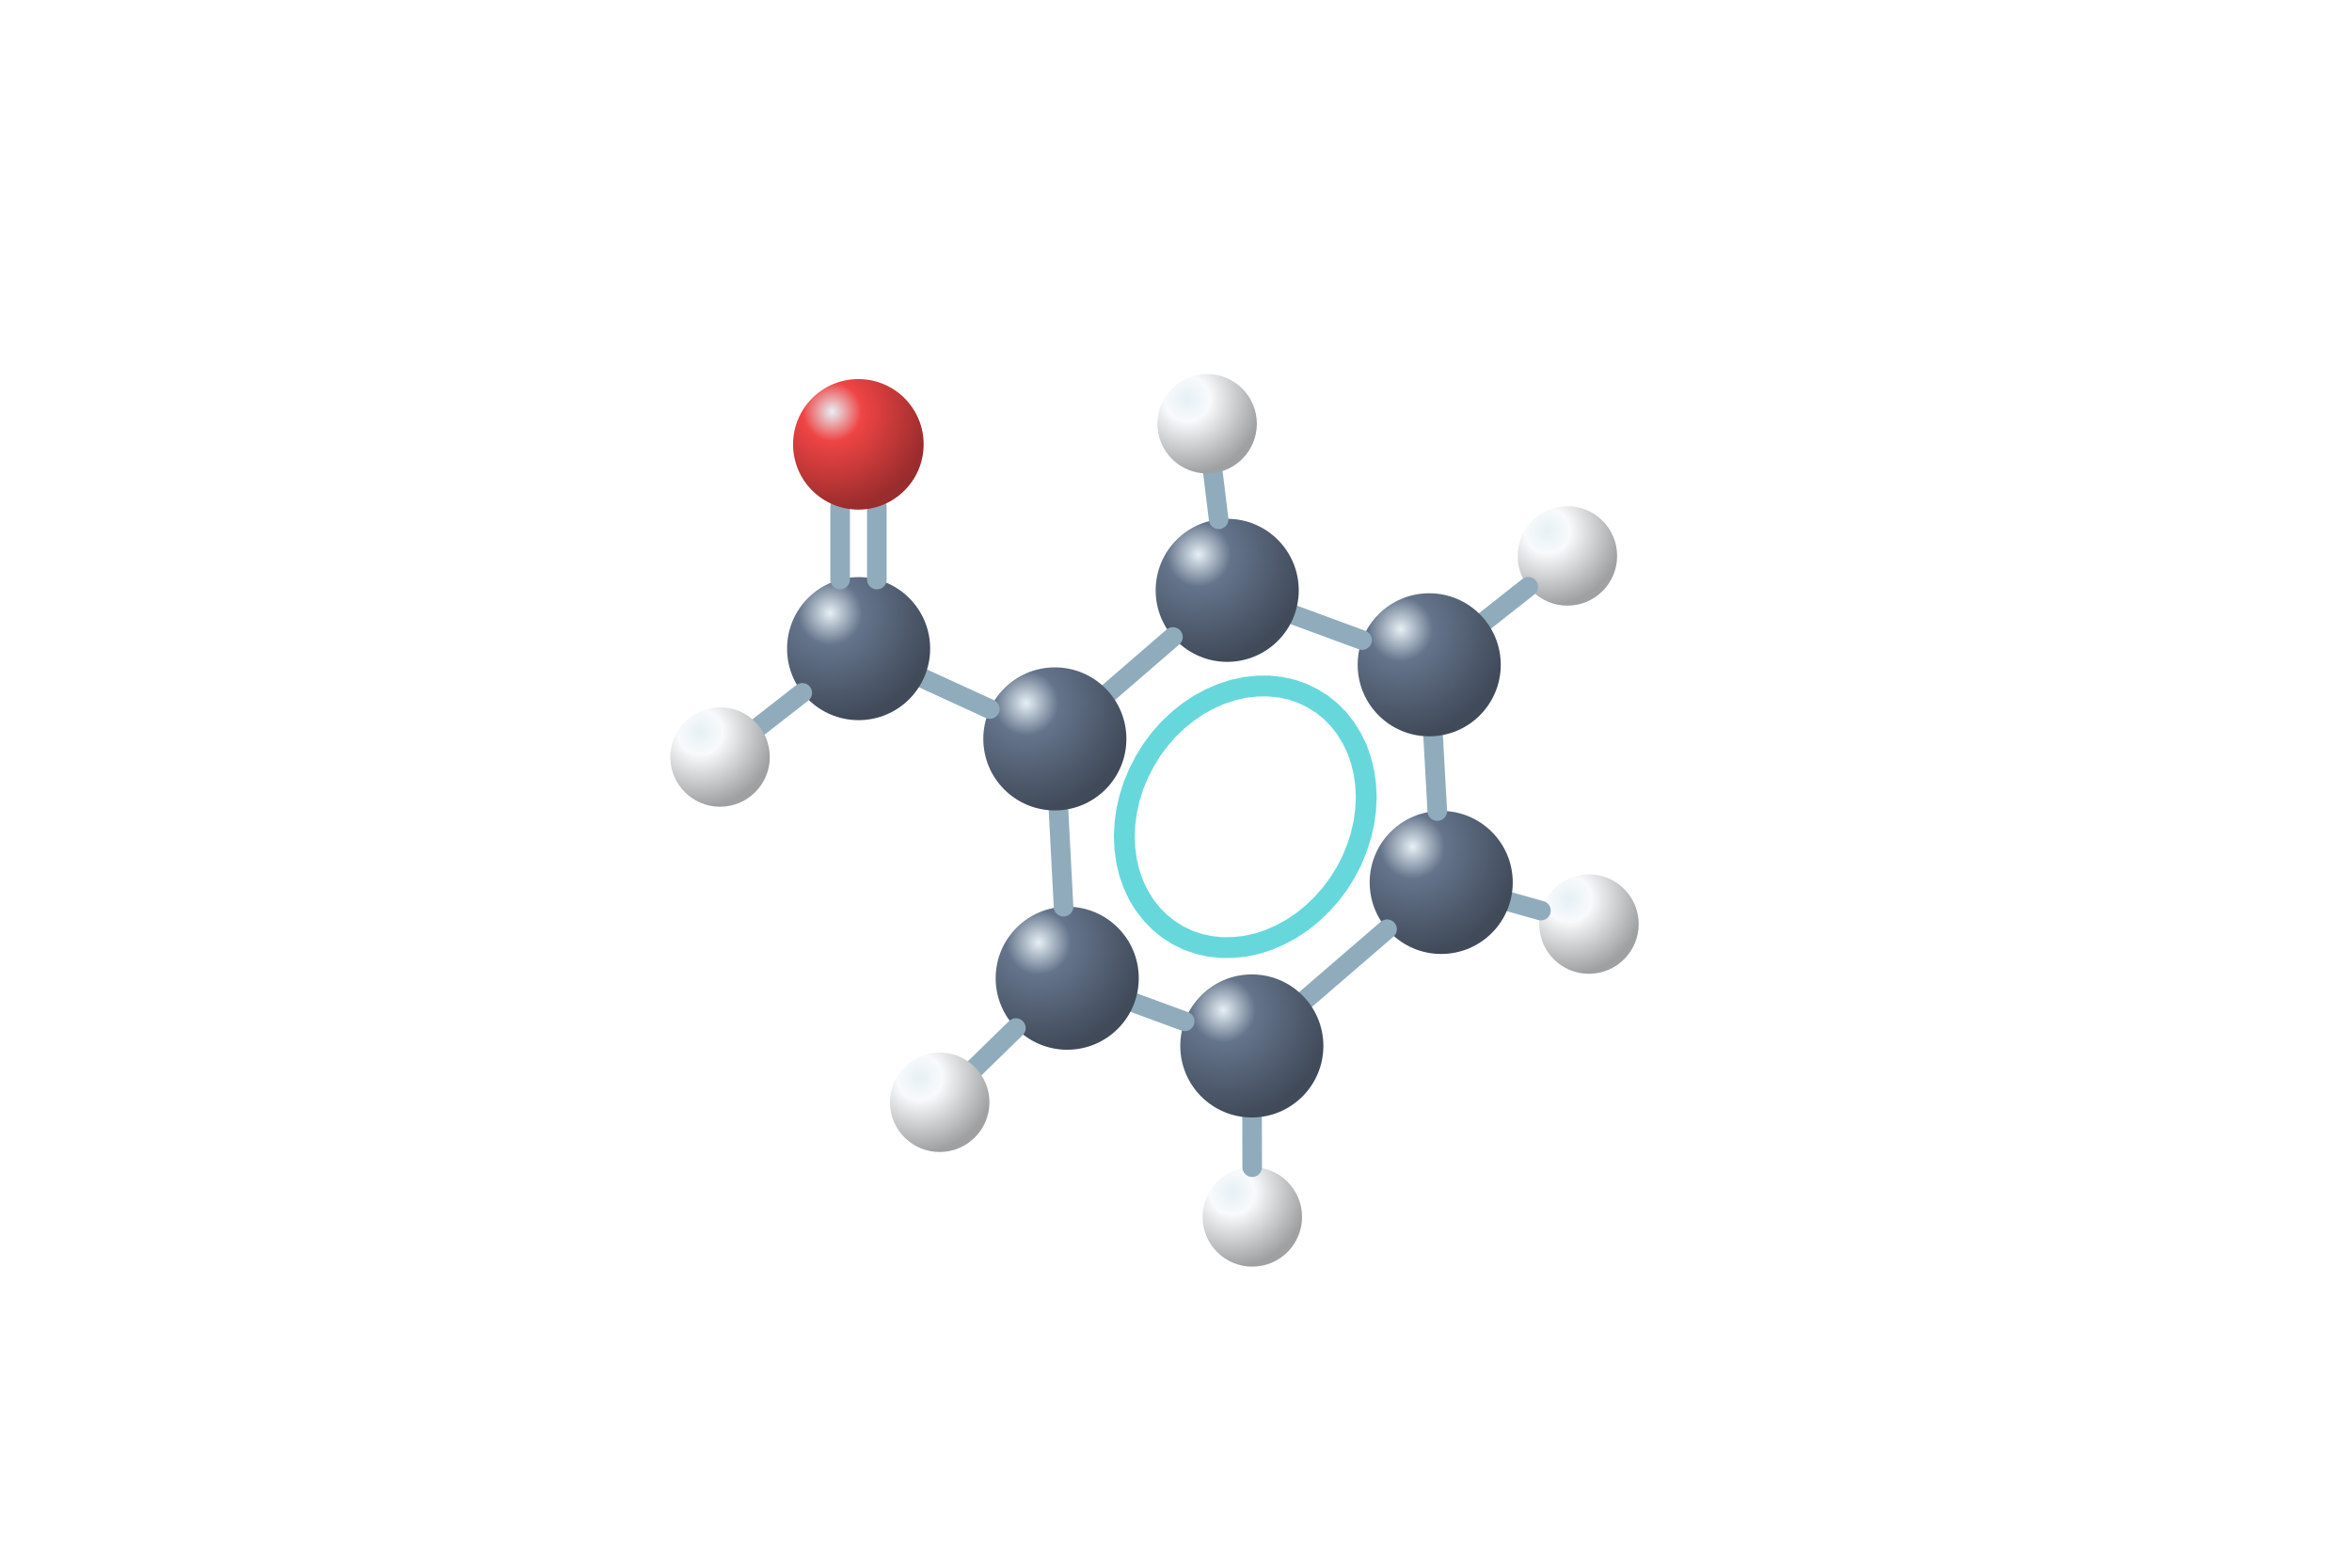
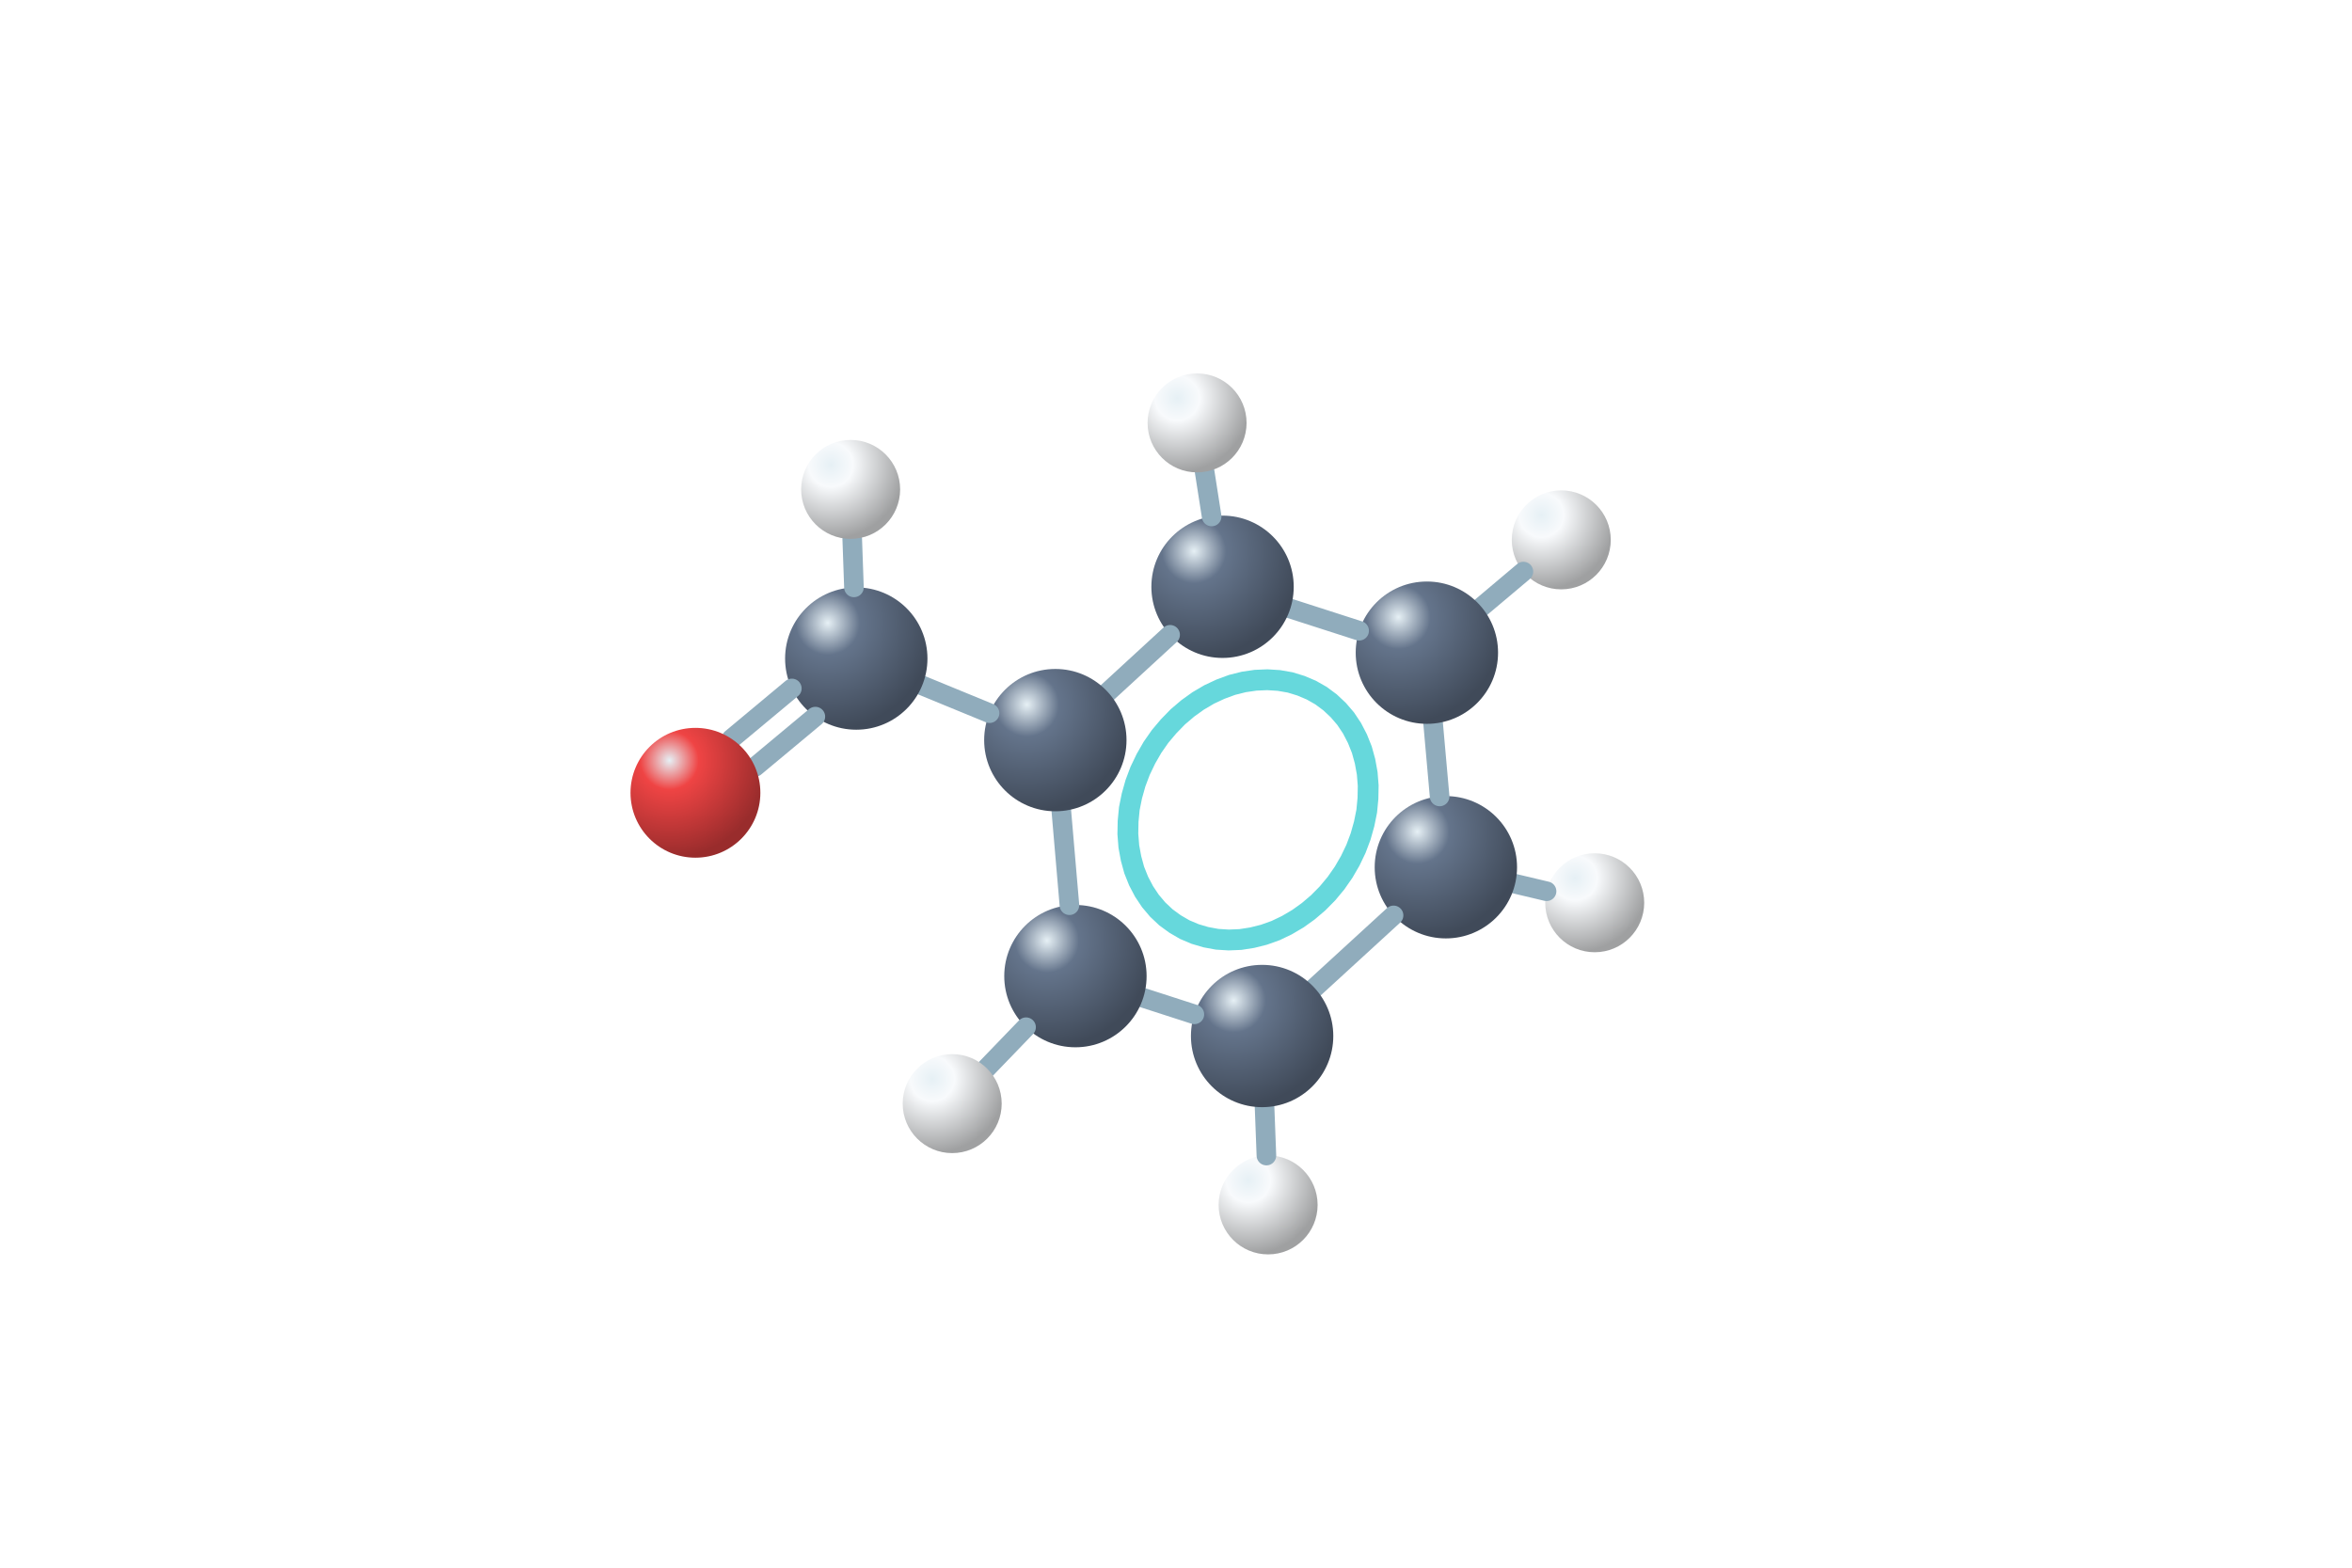
<svg xmlns="http://www.w3.org/2000/svg" viewBox="0 0 192 128">
  <defs>
    <radialGradient id="C" cx="30%" cy="25%" r="75%">
      <stop stop-color="#e6f0f5" />
      <stop offset=".3" stop-color="#64748b" />
      <stop offset="1" stop-color="#404a59" />
    </radialGradient>
    <radialGradient id="O" cx="30%" cy="25%" r="75%">
      <stop stop-color="#e6f0f5" />
      <stop offset=".3" stop-color="#ef4444" />
      <stop offset="1" stop-color="#992c2c" />
    </radialGradient>
    <radialGradient id="H" cx="30%" cy="25%" r="75%">
      <stop stop-color="#e6f0f5" />
      <stop offset=".3" stop-color="#f8fafc" />
      <stop offset="1" stop-color="#9fa0a1" />
    </radialGradient>
  </defs>
-   <circle cx="129.71" cy="75.45" r="4.06" fill="url(#H)" />
-   <path d="M123.27 73.64L125.79 74.35" stroke="#90acbc" stroke-width="1.6" stroke-linecap="round" />
-   <circle cx="102.23" cy="99.36" r="4.06" fill="url(#H)" />
-   <circle cx="117.65" cy="72.05" r="5.84" fill="url(#C)" />
-   <path d="M102.21 91.24L102.22 95.3" stroke="#90acbc" stroke-width="1.6" stroke-linecap="round" />
-   <path d="M113.23 75.87L106.61 81.58" stroke="#90acbc" stroke-width="1.6" stroke-linecap="round" />
-   <path d="M116.99 60.11L117.33 66.22" stroke="#90acbc" stroke-width="1.6" stroke-linecap="round" />
-   <circle cx="127.95" cy="45.39" r="4.06" fill="url(#H)" />
-   <circle cx="102.19" cy="85.4" r="5.84" fill="url(#C)" />
-   <path d="M121.26 50.67L124.76 47.91" stroke="#90acbc" stroke-width="1.6" stroke-linecap="round" />
-   <circle cx="116.67" cy="54.28" r="5.84" fill="url(#C)" />
-   <path d="M96.71 83.39L92.6 81.88" stroke="#90acbc" stroke-width="1.6" stroke-linecap="round" />
-   <path data-aromatic-ring="true" d="M92.95 63.13L92.53 64.13L92.21 65.16L91.97 66.21L91.83 67.26L91.78 68.3L91.83 69.33L91.97 70.33L92.2 71.3L92.53 72.22L92.94 73.09L93.44 73.9L94.02 74.64L94.67 75.3L95.39 75.88L96.16 76.37L96.99 76.77L97.87 77.07L98.78 77.27L99.72 77.37L100.68 77.36L101.65 77.26L102.62 77.05L103.57 76.74L104.51 76.33L105.43 75.83L106.3 75.25L107.13 74.58L107.91 73.83L108.63 73.02L109.28 72.15L109.86 71.22L110.36 70.25L110.77 69.24L111.1 68.21L111.34 67.17L111.48 66.12L111.53 65.08L111.48 64.05L111.34 63.05L111.1 62.08L110.78 61.16L110.36 60.29L109.86 59.48L109.29 58.74L108.64 58.08L107.92 57.5L107.14 57.01L106.31 56.61L105.44 56.31L104.52 56.11L103.58 56.01L102.63 56.02L101.66 56.12L100.69 56.33L99.73 56.64L98.79 57.05L97.88 57.54L97 58.13L96.17 58.8L95.39 59.54L94.67 60.36L94.02 61.23L93.45 62.16Z" fill="none" stroke="#66d8dc" stroke-width="1.7" />
-   <path d="M105.66 50.22L111.19 52.26" stroke="#90acbc" stroke-width="1.6" stroke-linecap="round" />
-   <circle cx="87.12" cy="79.87" r="5.84" fill="url(#C)" />
-   <path d="M82.93 83.94L79.62 87.17" stroke="#90acbc" stroke-width="1.6" stroke-linecap="round" />
-   <circle cx="76.71" cy="90" r="4.06" fill="url(#H)" />
-   <path d="M86.82 74.03L86.41 66.17" stroke="#90acbc" stroke-width="1.6" stroke-linecap="round" />
-   <circle cx="100.18" cy="48.2" r="5.84" fill="url(#C)" />
-   <path d="M90.53 56.52L95.75 52.01" stroke="#90acbc" stroke-width="1.6" stroke-linecap="round" />
-   <path d="M99.48 42.4L99.02 38.64" stroke="#90acbc" stroke-width="1.6" stroke-linecap="round" />
-   <circle cx="86.11" cy="60.33" r="5.84" fill="url(#C)" />
-   <circle cx="98.54" cy="34.6" r="4.06" fill="url(#H)" />
-   <path d="M80.8 57.89L75.39 55.41" stroke="#90acbc" stroke-width="1.6" stroke-linecap="round" />
-   <circle cx="70.09" cy="52.96" r="5.84" fill="url(#C)" />
-   <path d="M65.49 56.57L61.98 59.31" stroke="#90acbc" stroke-width="1.6" stroke-linecap="round" />
-   <path d="M68.58 47.32L68.58 41.4" stroke="#90acbc" stroke-width="1.6" stroke-linecap="round" />
-   <path d="M71.58 47.32L71.58 41.4" stroke="#90acbc" stroke-width="1.6" stroke-linecap="round" />
-   <circle cx="58.78" cy="61.81" r="4.06" fill="url(#H)" />
-   <circle cx="70.07" cy="36.28" r="5.33" fill="url(#O)" />
+   <circle cx="130.18" cy="73.71" r="4.04" fill="url(#H)" />
+   <path d="M123.68 72.16L126.25 72.77" stroke="#90acbc" stroke-width="1.6" stroke-linecap="round" />
+   <circle cx="103.52" cy="98.38" r="4.04" fill="url(#H)" />
+   <circle cx="118.03" cy="70.81" r="5.81" fill="url(#C)" />
+   <path d="M103.23 90.4L103.38 94.35" stroke="#90acbc" stroke-width="1.6" stroke-linecap="round" />
+   <path d="M113.76 74.74L107.3 80.66" stroke="#90acbc" stroke-width="1.6" stroke-linecap="round" />
+   <path d="M116.99 59.07L117.52 65.03" stroke="#90acbc" stroke-width="1.6" stroke-linecap="round" />
+   <circle cx="103.03" cy="84.59" r="5.81" fill="url(#C)" />
+   <circle cx="127.45" cy="44.08" r="4.04" fill="url(#H)" />
+   <path d="M120.93 49.56L124.36 46.67" stroke="#90acbc" stroke-width="1.6" stroke-linecap="round" />
+   <circle cx="116.48" cy="53.29" r="5.81" fill="url(#C)" />
+   <path d="M97.5 82.82L93.32 81.47" stroke="#90acbc" stroke-width="1.6" stroke-linecap="round" />
+   <path data-aromatic-ring="true" d="M93.07 62.94L92.69 63.95L92.4 64.98L92.19 66.02L92.09 67.06L92.07 68.09L92.15 69.11L92.33 70.09L92.59 71.04L92.95 71.94L93.39 72.78L93.91 73.56L94.51 74.27L95.18 74.9L95.92 75.44L96.71 75.9L97.56 76.26L98.44 76.52L99.36 76.69L100.3 76.75L101.26 76.71L102.22 76.56L103.18 76.32L104.13 75.98L105.05 75.54L105.95 75.01L106.8 74.4L107.61 73.71L108.37 72.94L109.06 72.11L109.68 71.22L110.22 70.29L110.69 69.31L111.07 68.3L111.36 67.27L111.57 66.23L111.67 65.19L111.69 64.15L111.61 63.14L111.43 62.15L111.17 61.21L110.81 60.31L110.37 59.46L109.85 58.68L109.25 57.98L108.58 57.35L107.84 56.8L107.05 56.35L106.2 55.99L105.32 55.72L104.4 55.56L103.46 55.5L102.5 55.54L101.54 55.68L100.58 55.92L99.63 56.27L98.71 56.7L97.81 57.23L96.96 57.84L96.15 58.53L95.4 59.3L94.7 60.13L94.08 61.02L93.54 61.96Z" fill="none" stroke="#66d8dc" stroke-width="1.7" />
+   <path d="M105.33 49.69L110.95 51.5" stroke="#90acbc" stroke-width="1.6" stroke-linecap="round" />
+   <circle cx="87.79" cy="79.7" r="5.81" fill="url(#C)" />
+   <path d="M83.76 83.87L80.54 87.21" stroke="#90acbc" stroke-width="1.6" stroke-linecap="round" />
+   <circle cx="77.73" cy="90.11" r="4.04" fill="url(#H)" />
+   <path d="M87.3 73.91L86.64 66.22" stroke="#90acbc" stroke-width="1.6" stroke-linecap="round" />
+   <circle cx="99.8" cy="47.91" r="5.81" fill="url(#C)" />
+   <path d="M90.43 56.51L95.52 51.83" stroke="#90acbc" stroke-width="1.6" stroke-linecap="round" />
+   <path d="M98.91 42.17L98.34 38.53" stroke="#90acbc" stroke-width="1.6" stroke-linecap="round" />
+   <circle cx="86.15" cy="60.43" r="5.81" fill="url(#C)" />
+   <circle cx="97.72" cy="34.53" r="4.04" fill="url(#H)" />
+   <path d="M80.78 58.23L75.28 55.97" stroke="#90acbc" stroke-width="1.6" stroke-linecap="round" />
+   <circle cx="69.9" cy="53.77" r="5.81" fill="url(#C)" />
+   <path d="M66.56 58.51L61.63 62.62" stroke="#90acbc" stroke-width="1.6" stroke-linecap="round" />
+   <path d="M64.64 56.21L59.71 60.32" stroke="#90acbc" stroke-width="1.6" stroke-linecap="round" />
+   <path d="M69.71 47.96L69.57 44" stroke="#90acbc" stroke-width="1.6" stroke-linecap="round" />
+   <circle cx="56.77" cy="64.73" r="5.3" fill="url(#O)" />
+   <circle cx="69.44" cy="39.96" r="4.04" fill="url(#H)" />
</svg>
